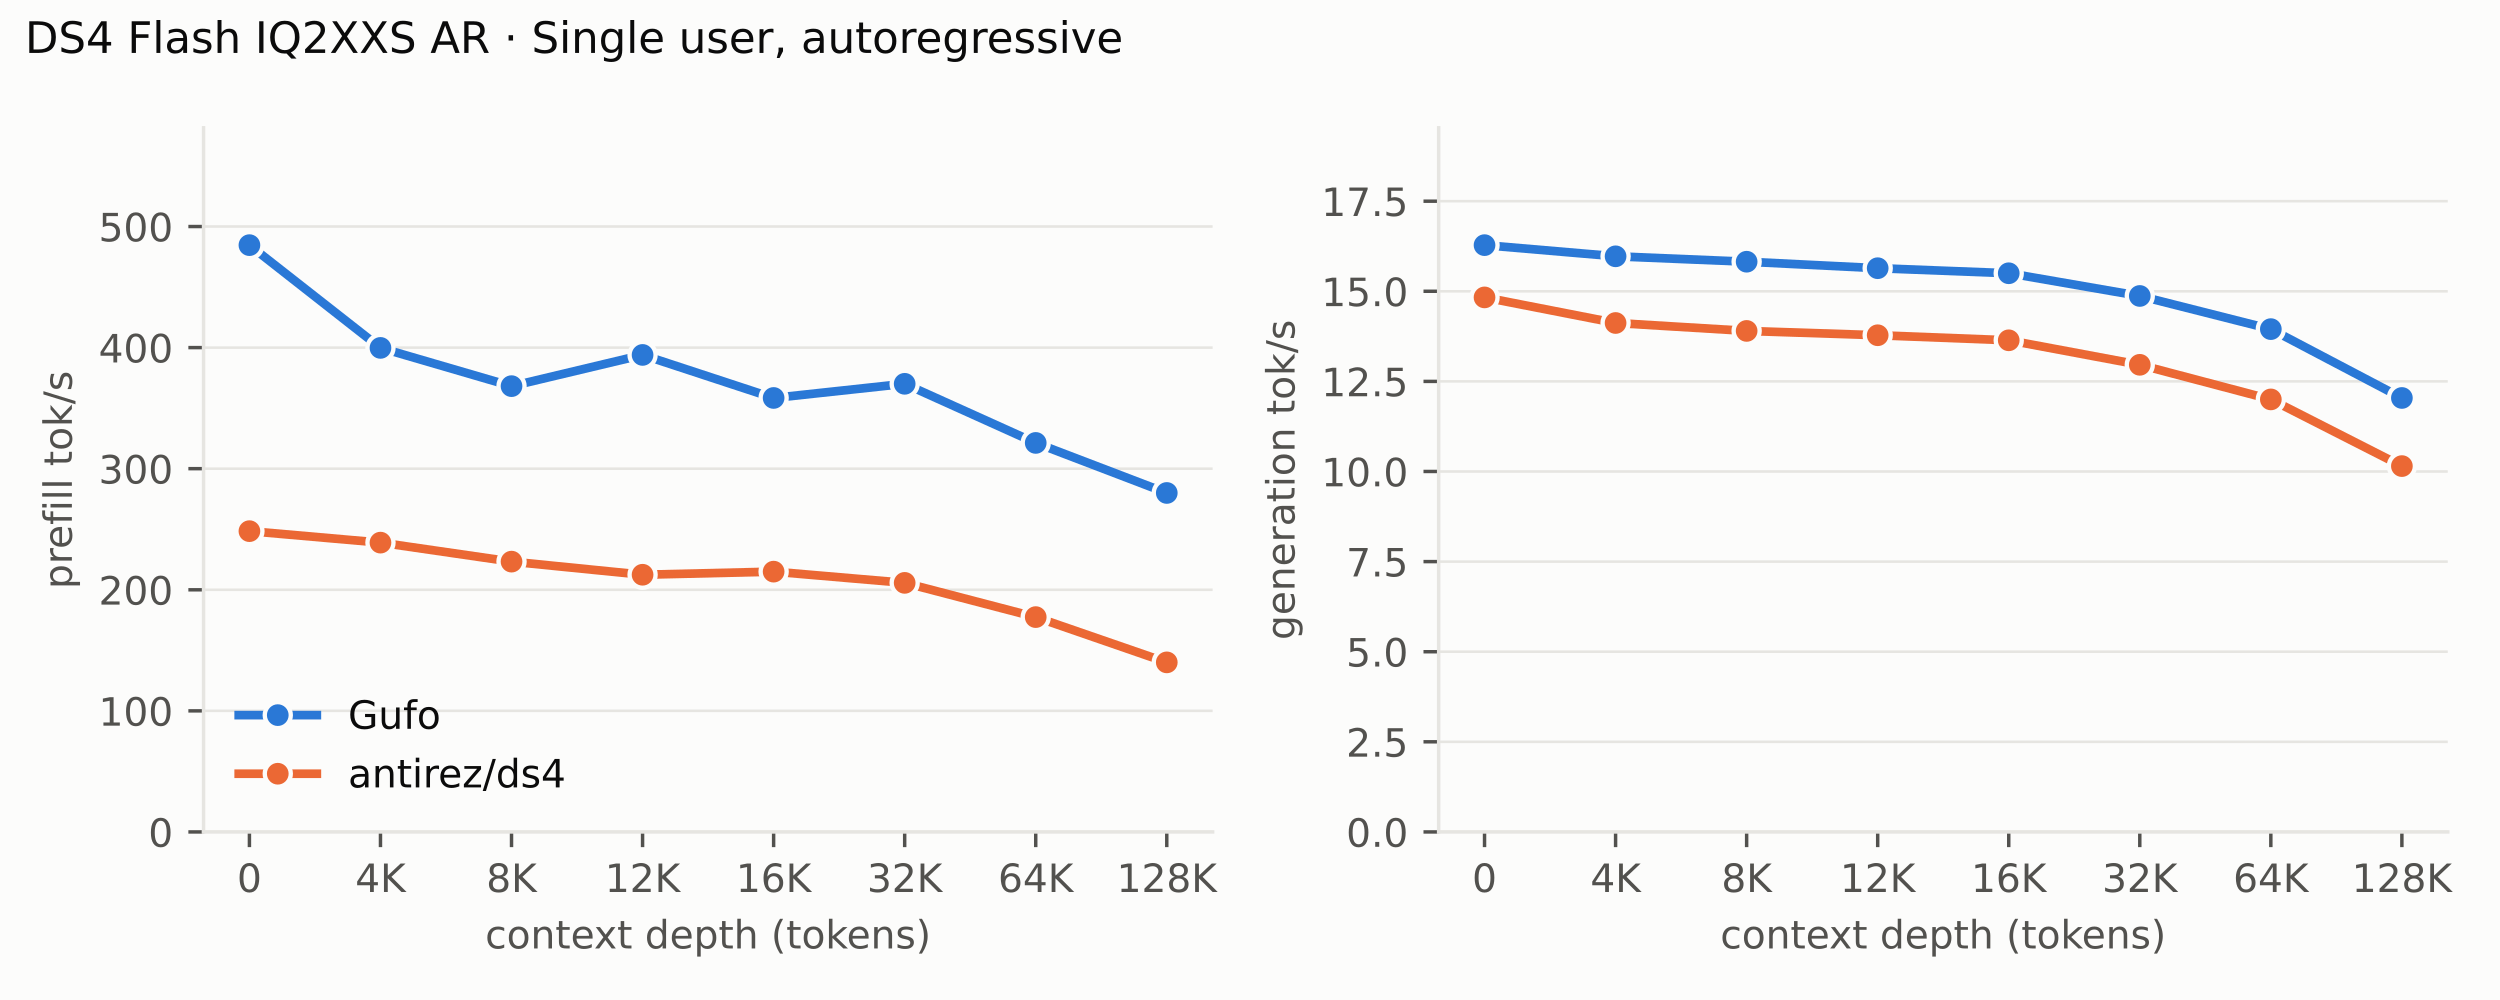
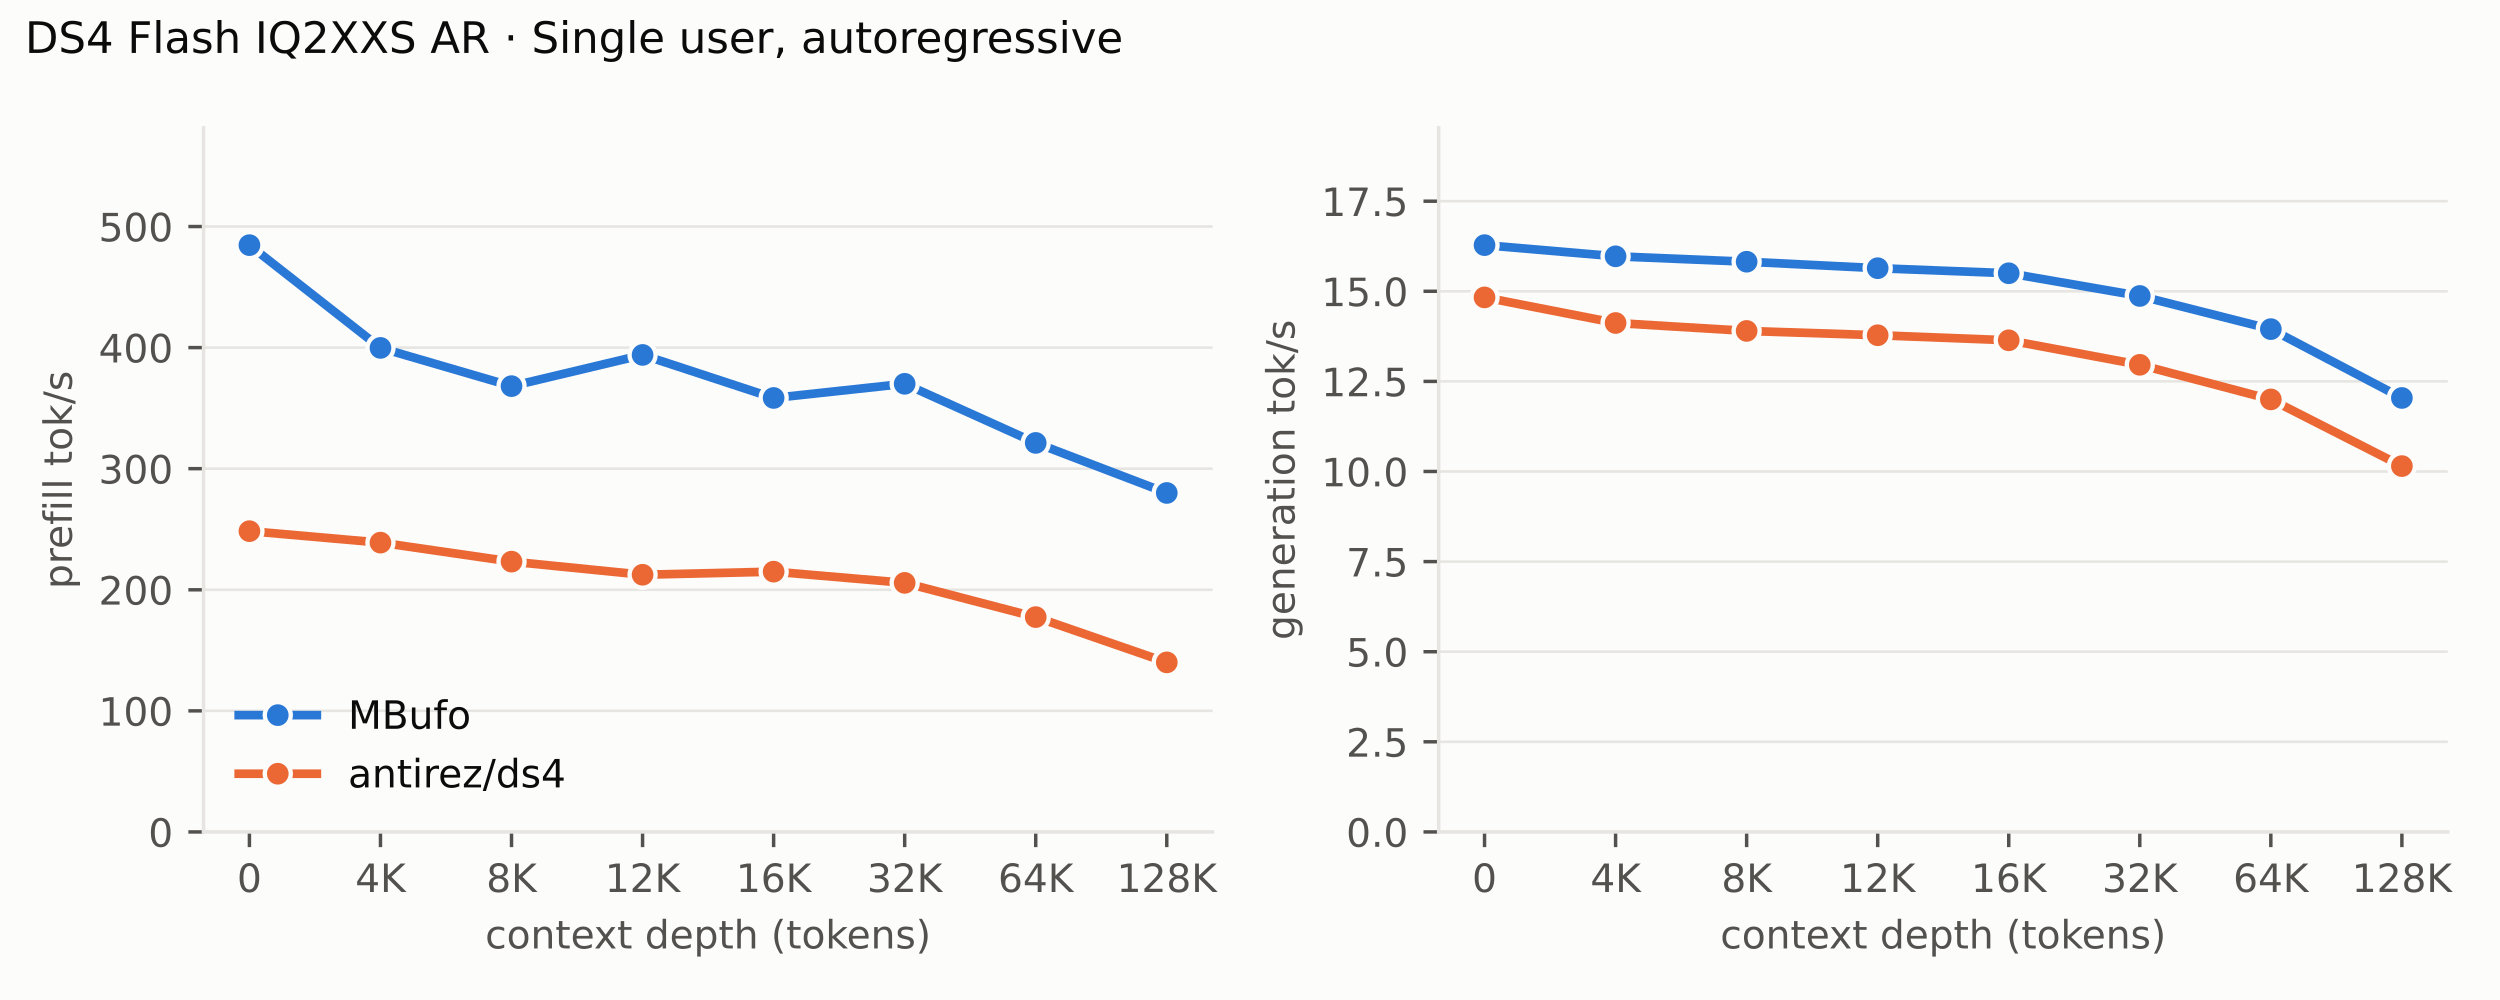
<svg xmlns="http://www.w3.org/2000/svg" xmlns:xlink="http://www.w3.org/1999/xlink" width="576pt" height="230.4pt" viewBox="0 0 576 230.4" version="1.1">
  <defs>
    <style type="text/css">*{stroke-linejoin: round; stroke-linecap: butt}</style>
  </defs>
  <g id="figure_1">
    <g id="patch_1">
      <path d="M 0 230.4 L 576 230.4 L 576 0 L 0 0 z " style="fill: #fcfcfb" />
    </g>
    <g id="axes_1">
      <g id="patch_2">
        <path d="M 46.899 191.679 L 279.393 191.679 L 279.393 29.441 L 46.899 29.441 z " style="fill: #fcfcfb" />
      </g>
      <g id="matplotlib.axis_1">
        <g id="xtick_1">
          <g id="line2d_1">
            <defs>
              <path id="m1ebf051f68" d="M 0 0 L 0 3.5 " style="stroke: #52514e; stroke-width: 0.8" />
            </defs>
            <g>
              <use xlink:href="#m1ebf051f68" x="57.467" y="191.679" style="fill: #52514e; stroke: #52514e; stroke-width: 0.8" />
            </g>
          </g>
          <g id="text_1">
            <text style="font-size: 9px; font-family: 'DejaVu Sans', 'Bitstream Vera Sans', 'Computer Modern Sans Serif', 'Lucida Grande', 'Verdana', 'Geneva', 'Lucid', 'Arial', 'Helvetica', 'Avant Garde', sans-serif; text-anchor: middle; fill: #52514e" x="57.467" y="205.517" transform="rotate(-0 57.46732 205.5172)">0</text>
          </g>
        </g>
        <g id="xtick_2">
          <g id="line2d_2">
            <g>
              <use xlink:href="#m1ebf051f68" x="87.661" y="191.679" style="fill: #52514e; stroke: #52514e; stroke-width: 0.8" />
            </g>
          </g>
          <g id="text_2">
            <text style="font-size: 9px; font-family: 'DejaVu Sans', 'Bitstream Vera Sans', 'Computer Modern Sans Serif', 'Lucida Grande', 'Verdana', 'Geneva', 'Lucid', 'Arial', 'Helvetica', 'Avant Garde', sans-serif; text-anchor: middle; fill: #52514e" x="87.661" y="205.517" transform="rotate(-0 87.66124 205.5172)">4K</text>
          </g>
        </g>
        <g id="xtick_3">
          <g id="line2d_3">
            <g>
              <use xlink:href="#m1ebf051f68" x="117.855" y="191.679" style="fill: #52514e; stroke: #52514e; stroke-width: 0.8" />
            </g>
          </g>
          <g id="text_3">
            <text style="font-size: 9px; font-family: 'DejaVu Sans', 'Bitstream Vera Sans', 'Computer Modern Sans Serif', 'Lucida Grande', 'Verdana', 'Geneva', 'Lucid', 'Arial', 'Helvetica', 'Avant Garde', sans-serif; text-anchor: middle; fill: #52514e" x="117.855" y="205.517" transform="rotate(-0 117.8552 205.5172)">8K</text>
          </g>
        </g>
        <g id="xtick_4">
          <g id="line2d_4">
            <g>
              <use xlink:href="#m1ebf051f68" x="148.049" y="191.679" style="fill: #52514e; stroke: #52514e; stroke-width: 0.8" />
            </g>
          </g>
          <g id="text_4">
            <text style="font-size: 9px; font-family: 'DejaVu Sans', 'Bitstream Vera Sans', 'Computer Modern Sans Serif', 'Lucida Grande', 'Verdana', 'Geneva', 'Lucid', 'Arial', 'Helvetica', 'Avant Garde', sans-serif; text-anchor: middle; fill: #52514e" x="148.049" y="205.517" transform="rotate(-0 148.0491 205.5172)">12K</text>
          </g>
        </g>
        <g id="xtick_5">
          <g id="line2d_5">
            <g>
              <use xlink:href="#m1ebf051f68" x="178.243" y="191.679" style="fill: #52514e; stroke: #52514e; stroke-width: 0.8" />
            </g>
          </g>
          <g id="text_5">
            <text style="font-size: 9px; font-family: 'DejaVu Sans', 'Bitstream Vera Sans', 'Computer Modern Sans Serif', 'Lucida Grande', 'Verdana', 'Geneva', 'Lucid', 'Arial', 'Helvetica', 'Avant Garde', sans-serif; text-anchor: middle; fill: #52514e" x="178.243" y="205.517" transform="rotate(-0 178.243 205.5172)">16K</text>
          </g>
        </g>
        <g id="xtick_6">
          <g id="line2d_6">
            <g>
              <use xlink:href="#m1ebf051f68" x="208.437" y="191.679" style="fill: #52514e; stroke: #52514e; stroke-width: 0.8" />
            </g>
          </g>
          <g id="text_6">
            <text style="font-size: 9px; font-family: 'DejaVu Sans', 'Bitstream Vera Sans', 'Computer Modern Sans Serif', 'Lucida Grande', 'Verdana', 'Geneva', 'Lucid', 'Arial', 'Helvetica', 'Avant Garde', sans-serif; text-anchor: middle; fill: #52514e" x="208.437" y="205.517" transform="rotate(-0 208.4369 205.5172)">32K</text>
          </g>
        </g>
        <g id="xtick_7">
          <g id="line2d_7">
            <g>
              <use xlink:href="#m1ebf051f68" x="238.631" y="191.679" style="fill: #52514e; stroke: #52514e; stroke-width: 0.8" />
            </g>
          </g>
          <g id="text_7">
            <text style="font-size: 9px; font-family: 'DejaVu Sans', 'Bitstream Vera Sans', 'Computer Modern Sans Serif', 'Lucida Grande', 'Verdana', 'Geneva', 'Lucid', 'Arial', 'Helvetica', 'Avant Garde', sans-serif; text-anchor: middle; fill: #52514e" x="238.631" y="205.517" transform="rotate(-0 238.6308 205.5172)">64K</text>
          </g>
        </g>
        <g id="xtick_8">
          <g id="line2d_8">
            <g>
              <use xlink:href="#m1ebf051f68" x="268.825" y="191.679" style="fill: #52514e; stroke: #52514e; stroke-width: 0.8" />
            </g>
          </g>
          <g id="text_8">
            <text style="font-size: 9px; font-family: 'DejaVu Sans', 'Bitstream Vera Sans', 'Computer Modern Sans Serif', 'Lucida Grande', 'Verdana', 'Geneva', 'Lucid', 'Arial', 'Helvetica', 'Avant Garde', sans-serif; text-anchor: middle; fill: #52514e" x="268.825" y="205.517" transform="rotate(-0 268.8247 205.5172)">128K</text>
          </g>
        </g>
        <g id="text_9">
          <text style="font-size: 9px; font-family: 'DejaVu Sans', 'Bitstream Vera Sans', 'Computer Modern Sans Serif', 'Lucida Grande', 'Verdana', 'Geneva', 'Lucid', 'Arial', 'Helvetica', 'Avant Garde', sans-serif; text-anchor: middle; fill: #52514e" x="163.146" y="218.518" transform="rotate(-0 163.146 218.5179)">context depth (tokens)</text>
        </g>
      </g>
      <g id="matplotlib.axis_2">
        <g id="ytick_1">
          <g id="line2d_9">
            <path d="M 46.899 191.679 L 279.393 191.679 " clip-path="url(#pe9847d3351)" style="fill: none; stroke: #e6e5e1; stroke-width: 0.6; stroke-linecap: square" />
          </g>
          <g id="line2d_10">
            <defs>
              <path id="m680e5b1e24" d="M 0 0 L -3.5 0 " style="stroke: #52514e; stroke-width: 0.8" />
            </defs>
            <g>
              <use xlink:href="#m680e5b1e24" x="46.899" y="191.679" style="fill: #52514e; stroke: #52514e; stroke-width: 0.8" />
            </g>
          </g>
          <g id="text_10">
            <text style="font-size: 9px; font-family: 'DejaVu Sans', 'Bitstream Vera Sans', 'Computer Modern Sans Serif', 'Lucida Grande', 'Verdana', 'Geneva', 'Lucid', 'Arial', 'Helvetica', 'Avant Garde', sans-serif; text-anchor: end; fill: #52514e" x="39.899" y="195.098" transform="rotate(-0 39.89945 195.0982)">0</text>
          </g>
        </g>
        <g id="ytick_2">
          <g id="line2d_11">
            <path d="M 46.899 163.781 L 279.393 163.781 " clip-path="url(#pe9847d3351)" style="fill: none; stroke: #e6e5e1; stroke-width: 0.6; stroke-linecap: square" />
          </g>
          <g id="line2d_12">
            <g>
              <use xlink:href="#m680e5b1e24" x="46.899" y="163.781" style="fill: #52514e; stroke: #52514e; stroke-width: 0.8" />
            </g>
          </g>
          <g id="text_11">
            <text style="font-size: 9px; font-family: 'DejaVu Sans', 'Bitstream Vera Sans', 'Computer Modern Sans Serif', 'Lucida Grande', 'Verdana', 'Geneva', 'Lucid', 'Arial', 'Helvetica', 'Avant Garde', sans-serif; text-anchor: end; fill: #52514e" x="39.899" y="167.2" transform="rotate(-0 39.89945 167.2003)">100</text>
          </g>
        </g>
        <g id="ytick_3">
          <g id="line2d_13">
            <path d="M 46.899 135.884 L 279.393 135.884 " clip-path="url(#pe9847d3351)" style="fill: none; stroke: #e6e5e1; stroke-width: 0.6; stroke-linecap: square" />
          </g>
          <g id="line2d_14">
            <g>
              <use xlink:href="#m680e5b1e24" x="46.899" y="135.884" style="fill: #52514e; stroke: #52514e; stroke-width: 0.8" />
            </g>
          </g>
          <g id="text_12">
            <text style="font-size: 9px; font-family: 'DejaVu Sans', 'Bitstream Vera Sans', 'Computer Modern Sans Serif', 'Lucida Grande', 'Verdana', 'Geneva', 'Lucid', 'Arial', 'Helvetica', 'Avant Garde', sans-serif; text-anchor: end; fill: #52514e" x="39.899" y="139.302" transform="rotate(-0 39.89945 139.3025)">200</text>
          </g>
        </g>
        <g id="ytick_4">
          <g id="line2d_15">
            <path d="M 46.899 107.986 L 279.393 107.986 " clip-path="url(#pe9847d3351)" style="fill: none; stroke: #e6e5e1; stroke-width: 0.6; stroke-linecap: square" />
          </g>
          <g id="line2d_16">
            <g>
              <use xlink:href="#m680e5b1e24" x="46.899" y="107.986" style="fill: #52514e; stroke: #52514e; stroke-width: 0.8" />
            </g>
          </g>
          <g id="text_13">
            <text style="font-size: 9px; font-family: 'DejaVu Sans', 'Bitstream Vera Sans', 'Computer Modern Sans Serif', 'Lucida Grande', 'Verdana', 'Geneva', 'Lucid', 'Arial', 'Helvetica', 'Avant Garde', sans-serif; text-anchor: end; fill: #52514e" x="39.899" y="111.405" transform="rotate(-0 39.89945 111.4046)">300</text>
          </g>
        </g>
        <g id="ytick_5">
          <g id="line2d_17">
            <path d="M 46.899 80.088 L 279.393 80.088 " clip-path="url(#pe9847d3351)" style="fill: none; stroke: #e6e5e1; stroke-width: 0.6; stroke-linecap: square" />
          </g>
          <g id="line2d_18">
            <g>
              <use xlink:href="#m680e5b1e24" x="46.899" y="80.088" style="fill: #52514e; stroke: #52514e; stroke-width: 0.8" />
            </g>
          </g>
          <g id="text_14">
            <text style="font-size: 9px; font-family: 'DejaVu Sans', 'Bitstream Vera Sans', 'Computer Modern Sans Serif', 'Lucida Grande', 'Verdana', 'Geneva', 'Lucid', 'Arial', 'Helvetica', 'Avant Garde', sans-serif; text-anchor: end; fill: #52514e" x="39.899" y="83.507" transform="rotate(-0 39.89945 83.50668)">400</text>
          </g>
        </g>
        <g id="ytick_6">
          <g id="line2d_19">
            <path d="M 46.899 52.19 L 279.393 52.19 " clip-path="url(#pe9847d3351)" style="fill: none; stroke: #e6e5e1; stroke-width: 0.6; stroke-linecap: square" />
          </g>
          <g id="line2d_20">
            <g>
              <use xlink:href="#m680e5b1e24" x="46.899" y="52.19" style="fill: #52514e; stroke: #52514e; stroke-width: 0.8" />
            </g>
          </g>
          <g id="text_15">
            <text style="font-size: 9px; font-family: 'DejaVu Sans', 'Bitstream Vera Sans', 'Computer Modern Sans Serif', 'Lucida Grande', 'Verdana', 'Geneva', 'Lucid', 'Arial', 'Helvetica', 'Avant Garde', sans-serif; text-anchor: end; fill: #52514e" x="39.899" y="55.609" transform="rotate(-0 39.89945 55.60878)">500</text>
          </g>
        </g>
        <g id="text_16">
          <text style="font-size: 9px; font-family: 'DejaVu Sans', 'Bitstream Vera Sans', 'Computer Modern Sans Serif', 'Lucida Grande', 'Verdana', 'Geneva', 'Lucid', 'Arial', 'Helvetica', 'Avant Garde', sans-serif; text-anchor: middle; fill: #52514e" x="16.559" y="110.56" transform="rotate(-90 16.55859 110.56)">prefill tok/s</text>
        </g>
      </g>
      <g id="line2d_21">
        <path d="M 57.467 56.481 L 87.661 80.157 L 117.855 88.968 L 148.049 81.776 L 178.243 91.69 L 208.437 88.429 L 238.631 102.049 L 268.825 113.579 " clip-path="url(#pe9847d3351)" style="fill: none; stroke: #2a78d6; stroke-width: 2; stroke-linecap: square" />
        <defs>
          <path id="m91930ba968" d="M 0 3 C 0.796 3 1.559 2.684 2.121 2.121 C 2.684 1.559 3 0.796 3 0 C 3 -0.796 2.684 -1.559 2.121 -2.121 C 1.559 -2.684 0.796 -3 0 -3 C -0.796 -3 -1.559 -2.684 -2.121 -2.121 C -2.684 -1.559 -3 -0.796 -3 0 C -3 0.796 -2.684 1.559 -2.121 2.121 C -1.559 2.684 -0.796 3 0 3 z " style="stroke: #fcfcfb" />
        </defs>
        <g clip-path="url(#pe9847d3351)">
          <use xlink:href="#m91930ba968" x="57.467" y="56.481" style="fill: #2a78d6; stroke: #fcfcfb" />
          <use xlink:href="#m91930ba968" x="87.661" y="80.157" style="fill: #2a78d6; stroke: #fcfcfb" />
          <use xlink:href="#m91930ba968" x="117.855" y="88.968" style="fill: #2a78d6; stroke: #fcfcfb" />
          <use xlink:href="#m91930ba968" x="148.049" y="81.776" style="fill: #2a78d6; stroke: #fcfcfb" />
          <use xlink:href="#m91930ba968" x="178.243" y="91.69" style="fill: #2a78d6; stroke: #fcfcfb" />
          <use xlink:href="#m91930ba968" x="208.437" y="88.429" style="fill: #2a78d6; stroke: #fcfcfb" />
          <use xlink:href="#m91930ba968" x="238.631" y="102.049" style="fill: #2a78d6; stroke: #fcfcfb" />
          <use xlink:href="#m91930ba968" x="268.825" y="113.579" style="fill: #2a78d6; stroke: #fcfcfb" />
        </g>
      </g>
      <g id="line2d_22">
        <path d="M 57.467 122.378 L 87.661 125.023 L 117.855 129.4 L 148.049 132.421 L 178.243 131.707 L 208.437 134.293 L 238.631 142.18 L 268.825 152.611 " clip-path="url(#pe9847d3351)" style="fill: none; stroke: #eb6834; stroke-width: 2; stroke-linecap: square" />
        <defs>
          <path id="ma0614988b8" d="M 0 3 C 0.796 3 1.559 2.684 2.121 2.121 C 2.684 1.559 3 0.796 3 0 C 3 -0.796 2.684 -1.559 2.121 -2.121 C 1.559 -2.684 0.796 -3 0 -3 C -0.796 -3 -1.559 -2.684 -2.121 -2.121 C -2.684 -1.559 -3 -0.796 -3 0 C -3 0.796 -2.684 1.559 -2.121 2.121 C -1.559 2.684 -0.796 3 0 3 z " style="stroke: #fcfcfb" />
        </defs>
        <g clip-path="url(#pe9847d3351)">
          <use xlink:href="#ma0614988b8" x="57.467" y="122.378" style="fill: #eb6834; stroke: #fcfcfb" />
          <use xlink:href="#ma0614988b8" x="87.661" y="125.023" style="fill: #eb6834; stroke: #fcfcfb" />
          <use xlink:href="#ma0614988b8" x="117.855" y="129.4" style="fill: #eb6834; stroke: #fcfcfb" />
          <use xlink:href="#ma0614988b8" x="148.049" y="132.421" style="fill: #eb6834; stroke: #fcfcfb" />
          <use xlink:href="#ma0614988b8" x="178.243" y="131.707" style="fill: #eb6834; stroke: #fcfcfb" />
          <use xlink:href="#ma0614988b8" x="208.437" y="134.293" style="fill: #eb6834; stroke: #fcfcfb" />
          <use xlink:href="#ma0614988b8" x="238.631" y="142.18" style="fill: #eb6834; stroke: #fcfcfb" />
          <use xlink:href="#ma0614988b8" x="268.825" y="152.611" style="fill: #eb6834; stroke: #fcfcfb" />
        </g>
      </g>
      <g id="patch_3">
        <path d="M 46.899 191.679 L 46.899 29.441 " style="fill: none; stroke: #e6e5e1; stroke-width: 0.8; stroke-linejoin: miter; stroke-linecap: square" />
      </g>
      <g id="patch_4">
        <path d="M 46.899 191.679 L 279.393 191.679 " style="fill: none; stroke: #e6e5e1; stroke-width: 0.8; stroke-linejoin: miter; stroke-linecap: square" />
      </g>
      <g id="legend_1">
        <g id="line2d_23">
          <path d="M 54.999 164.766 L 63.999 164.766 L 72.999 164.766 " style="fill: none; stroke: #2a78d6; stroke-width: 2; stroke-linecap: square" />
          <g>
            <use xlink:href="#m91930ba968" x="63.999" y="164.766" style="fill: #2a78d6; stroke: #fcfcfb" />
          </g>
        </g>
        <g id="text_17">
-           <text style="font-size: 9px; font-family: 'DejaVu Sans', 'Bitstream Vera Sans', 'Computer Modern Sans Serif', 'Lucida Grande', 'Verdana', 'Geneva', 'Lucid', 'Arial', 'Helvetica', 'Avant Garde', sans-serif; text-anchor: start; fill: #0b0b0b" x="80.199" y="167.916" transform="rotate(-0 80.19945 167.9165)">Gufo</text>
+           <text style="font-size: 9px; font-family: 'DejaVu Sans', 'Bitstream Vera Sans', 'Computer Modern Sans Serif', 'Lucida Grande', 'Verdana', 'Geneva', 'Lucid', 'Arial', 'Helvetica', 'Avant Garde', sans-serif; text-anchor: start; fill: #0b0b0b" x="80.199" y="167.916" transform="rotate(-0 80.19945 167.9165)">MBufo</text>
        </g>
        <g id="line2d_24">
          <path d="M 54.999 178.267 L 63.999 178.267 L 72.999 178.267 " style="fill: none; stroke: #eb6834; stroke-width: 2; stroke-linecap: square" />
          <g>
            <use xlink:href="#ma0614988b8" x="63.999" y="178.267" style="fill: #eb6834; stroke: #fcfcfb" />
          </g>
        </g>
        <g id="text_18">
          <text style="font-size: 9px; font-family: 'DejaVu Sans', 'Bitstream Vera Sans', 'Computer Modern Sans Serif', 'Lucida Grande', 'Verdana', 'Geneva', 'Lucid', 'Arial', 'Helvetica', 'Avant Garde', sans-serif; text-anchor: start; fill: #0b0b0b" x="80.199" y="181.417" transform="rotate(-0 80.19945 181.4172)">antirez/ds4</text>
        </g>
      </g>
    </g>
    <g id="axes_2">
      <g id="patch_5">
        <path d="M 331.47 191.679 L 563.963 191.679 L 563.963 29.441 L 331.47 29.441 z " style="fill: #fcfcfb" />
      </g>
      <g id="matplotlib.axis_3">
        <g id="xtick_9">
          <g id="line2d_25">
            <g>
              <use xlink:href="#m1ebf051f68" x="342.037" y="191.679" style="fill: #52514e; stroke: #52514e; stroke-width: 0.8" />
            </g>
          </g>
          <g id="text_19">
            <text style="font-size: 9px; font-family: 'DejaVu Sans', 'Bitstream Vera Sans', 'Computer Modern Sans Serif', 'Lucida Grande', 'Verdana', 'Geneva', 'Lucid', 'Arial', 'Helvetica', 'Avant Garde', sans-serif; text-anchor: middle; fill: #52514e" x="342.037" y="205.517" transform="rotate(-0 342.0375 205.5172)">0</text>
          </g>
        </g>
        <g id="xtick_10">
          <g id="line2d_26">
            <g>
              <use xlink:href="#m1ebf051f68" x="372.231" y="191.679" style="fill: #52514e; stroke: #52514e; stroke-width: 0.8" />
            </g>
          </g>
          <g id="text_20">
            <text style="font-size: 9px; font-family: 'DejaVu Sans', 'Bitstream Vera Sans', 'Computer Modern Sans Serif', 'Lucida Grande', 'Verdana', 'Geneva', 'Lucid', 'Arial', 'Helvetica', 'Avant Garde', sans-serif; text-anchor: middle; fill: #52514e" x="372.231" y="205.517" transform="rotate(-0 372.2314 205.5172)">4K</text>
          </g>
        </g>
        <g id="xtick_11">
          <g id="line2d_27">
            <g>
              <use xlink:href="#m1ebf051f68" x="402.425" y="191.679" style="fill: #52514e; stroke: #52514e; stroke-width: 0.8" />
            </g>
          </g>
          <g id="text_21">
            <text style="font-size: 9px; font-family: 'DejaVu Sans', 'Bitstream Vera Sans', 'Computer Modern Sans Serif', 'Lucida Grande', 'Verdana', 'Geneva', 'Lucid', 'Arial', 'Helvetica', 'Avant Garde', sans-serif; text-anchor: middle; fill: #52514e" x="402.425" y="205.517" transform="rotate(-0 402.4253 205.5172)">8K</text>
          </g>
        </g>
        <g id="xtick_12">
          <g id="line2d_28">
            <g>
              <use xlink:href="#m1ebf051f68" x="432.619" y="191.679" style="fill: #52514e; stroke: #52514e; stroke-width: 0.8" />
            </g>
          </g>
          <g id="text_22">
            <text style="font-size: 9px; font-family: 'DejaVu Sans', 'Bitstream Vera Sans', 'Computer Modern Sans Serif', 'Lucida Grande', 'Verdana', 'Geneva', 'Lucid', 'Arial', 'Helvetica', 'Avant Garde', sans-serif; text-anchor: middle; fill: #52514e" x="432.619" y="205.517" transform="rotate(-0 432.6192 205.5172)">12K</text>
          </g>
        </g>
        <g id="xtick_13">
          <g id="line2d_29">
            <g>
              <use xlink:href="#m1ebf051f68" x="462.813" y="191.679" style="fill: #52514e; stroke: #52514e; stroke-width: 0.8" />
            </g>
          </g>
          <g id="text_23">
            <text style="font-size: 9px; font-family: 'DejaVu Sans', 'Bitstream Vera Sans', 'Computer Modern Sans Serif', 'Lucida Grande', 'Verdana', 'Geneva', 'Lucid', 'Arial', 'Helvetica', 'Avant Garde', sans-serif; text-anchor: middle; fill: #52514e" x="462.813" y="205.517" transform="rotate(-0 462.8131 205.5172)">16K</text>
          </g>
        </g>
        <g id="xtick_14">
          <g id="line2d_30">
            <g>
              <use xlink:href="#m1ebf051f68" x="493.007" y="191.679" style="fill: #52514e; stroke: #52514e; stroke-width: 0.8" />
            </g>
          </g>
          <g id="text_24">
            <text style="font-size: 9px; font-family: 'DejaVu Sans', 'Bitstream Vera Sans', 'Computer Modern Sans Serif', 'Lucida Grande', 'Verdana', 'Geneva', 'Lucid', 'Arial', 'Helvetica', 'Avant Garde', sans-serif; text-anchor: middle; fill: #52514e" x="493.007" y="205.517" transform="rotate(-0 493.0071 205.5172)">32K</text>
          </g>
        </g>
        <g id="xtick_15">
          <g id="line2d_31">
            <g>
              <use xlink:href="#m1ebf051f68" x="523.201" y="191.679" style="fill: #52514e; stroke: #52514e; stroke-width: 0.8" />
            </g>
          </g>
          <g id="text_25">
            <text style="font-size: 9px; font-family: 'DejaVu Sans', 'Bitstream Vera Sans', 'Computer Modern Sans Serif', 'Lucida Grande', 'Verdana', 'Geneva', 'Lucid', 'Arial', 'Helvetica', 'Avant Garde', sans-serif; text-anchor: middle; fill: #52514e" x="523.201" y="205.517" transform="rotate(-0 523.201 205.5172)">64K</text>
          </g>
        </g>
        <g id="xtick_16">
          <g id="line2d_32">
            <g>
              <use xlink:href="#m1ebf051f68" x="553.395" y="191.679" style="fill: #52514e; stroke: #52514e; stroke-width: 0.8" />
            </g>
          </g>
          <g id="text_26">
            <text style="font-size: 9px; font-family: 'DejaVu Sans', 'Bitstream Vera Sans', 'Computer Modern Sans Serif', 'Lucida Grande', 'Verdana', 'Geneva', 'Lucid', 'Arial', 'Helvetica', 'Avant Garde', sans-serif; text-anchor: middle; fill: #52514e" x="553.395" y="205.517" transform="rotate(-0 553.3949 205.5172)">128K</text>
          </g>
        </g>
        <g id="text_27">
          <text style="font-size: 9px; font-family: 'DejaVu Sans', 'Bitstream Vera Sans', 'Computer Modern Sans Serif', 'Lucida Grande', 'Verdana', 'Geneva', 'Lucid', 'Arial', 'Helvetica', 'Avant Garde', sans-serif; text-anchor: middle; fill: #52514e" x="447.716" y="218.518" transform="rotate(-0 447.7162 218.5179)">context depth (tokens)</text>
        </g>
      </g>
      <g id="matplotlib.axis_4">
        <g id="ytick_7">
          <g id="line2d_33">
            <path d="M 331.47 191.679 L 563.963 191.679 " clip-path="url(#p9e1df01069)" style="fill: none; stroke: #e6e5e1; stroke-width: 0.6; stroke-linecap: square" />
          </g>
          <g id="line2d_34">
            <g>
              <use xlink:href="#m680e5b1e24" x="331.47" y="191.679" style="fill: #52514e; stroke: #52514e; stroke-width: 0.8" />
            </g>
          </g>
          <g id="text_28">
            <text style="font-size: 9px; font-family: 'DejaVu Sans', 'Bitstream Vera Sans', 'Computer Modern Sans Serif', 'Lucida Grande', 'Verdana', 'Geneva', 'Lucid', 'Arial', 'Helvetica', 'Avant Garde', sans-serif; text-anchor: end; fill: #52514e" x="324.47" y="195.098" transform="rotate(-0 324.4696 195.0982)">0.0</text>
          </g>
        </g>
        <g id="ytick_8">
          <g id="line2d_35">
            <path d="M 331.47 170.918 L 563.963 170.918 " clip-path="url(#p9e1df01069)" style="fill: none; stroke: #e6e5e1; stroke-width: 0.6; stroke-linecap: square" />
          </g>
          <g id="line2d_36">
            <g>
              <use xlink:href="#m680e5b1e24" x="331.47" y="170.918" style="fill: #52514e; stroke: #52514e; stroke-width: 0.8" />
            </g>
          </g>
          <g id="text_29">
            <text style="font-size: 9px; font-family: 'DejaVu Sans', 'Bitstream Vera Sans', 'Computer Modern Sans Serif', 'Lucida Grande', 'Verdana', 'Geneva', 'Lucid', 'Arial', 'Helvetica', 'Avant Garde', sans-serif; text-anchor: end; fill: #52514e" x="324.47" y="174.337" transform="rotate(-0 324.4696 174.3368)">2.5</text>
          </g>
        </g>
        <g id="ytick_9">
          <g id="line2d_37">
            <path d="M 331.47 150.156 L 563.963 150.156 " clip-path="url(#p9e1df01069)" style="fill: none; stroke: #e6e5e1; stroke-width: 0.6; stroke-linecap: square" />
          </g>
          <g id="line2d_38">
            <g>
              <use xlink:href="#m680e5b1e24" x="331.47" y="150.156" style="fill: #52514e; stroke: #52514e; stroke-width: 0.8" />
            </g>
          </g>
          <g id="text_30">
            <text style="font-size: 9px; font-family: 'DejaVu Sans', 'Bitstream Vera Sans', 'Computer Modern Sans Serif', 'Lucida Grande', 'Verdana', 'Geneva', 'Lucid', 'Arial', 'Helvetica', 'Avant Garde', sans-serif; text-anchor: end; fill: #52514e" x="324.47" y="153.575" transform="rotate(-0 324.4696 153.5753)">5.0</text>
          </g>
        </g>
        <g id="ytick_10">
          <g id="line2d_39">
            <path d="M 331.47 129.395 L 563.963 129.395 " clip-path="url(#p9e1df01069)" style="fill: none; stroke: #e6e5e1; stroke-width: 0.6; stroke-linecap: square" />
          </g>
          <g id="line2d_40">
            <g>
              <use xlink:href="#m680e5b1e24" x="331.47" y="129.395" style="fill: #52514e; stroke: #52514e; stroke-width: 0.8" />
            </g>
          </g>
          <g id="text_31">
            <text style="font-size: 9px; font-family: 'DejaVu Sans', 'Bitstream Vera Sans', 'Computer Modern Sans Serif', 'Lucida Grande', 'Verdana', 'Geneva', 'Lucid', 'Arial', 'Helvetica', 'Avant Garde', sans-serif; text-anchor: end; fill: #52514e" x="324.47" y="132.814" transform="rotate(-0 324.4696 132.8138)">7.5</text>
          </g>
        </g>
        <g id="ytick_11">
          <g id="line2d_41">
            <path d="M 331.47 108.633 L 563.963 108.633 " clip-path="url(#p9e1df01069)" style="fill: none; stroke: #e6e5e1; stroke-width: 0.6; stroke-linecap: square" />
          </g>
          <g id="line2d_42">
            <g>
              <use xlink:href="#m680e5b1e24" x="331.47" y="108.633" style="fill: #52514e; stroke: #52514e; stroke-width: 0.8" />
            </g>
          </g>
          <g id="text_32">
            <text style="font-size: 9px; font-family: 'DejaVu Sans', 'Bitstream Vera Sans', 'Computer Modern Sans Serif', 'Lucida Grande', 'Verdana', 'Geneva', 'Lucid', 'Arial', 'Helvetica', 'Avant Garde', sans-serif; text-anchor: end; fill: #52514e" x="324.47" y="112.052" transform="rotate(-0 324.4696 112.0523)">10.0</text>
          </g>
        </g>
        <g id="ytick_12">
          <g id="line2d_43">
            <path d="M 331.47 87.872 L 563.963 87.872 " clip-path="url(#p9e1df01069)" style="fill: none; stroke: #e6e5e1; stroke-width: 0.6; stroke-linecap: square" />
          </g>
          <g id="line2d_44">
            <g>
              <use xlink:href="#m680e5b1e24" x="331.47" y="87.872" style="fill: #52514e; stroke: #52514e; stroke-width: 0.8" />
            </g>
          </g>
          <g id="text_33">
            <text style="font-size: 9px; font-family: 'DejaVu Sans', 'Bitstream Vera Sans', 'Computer Modern Sans Serif', 'Lucida Grande', 'Verdana', 'Geneva', 'Lucid', 'Arial', 'Helvetica', 'Avant Garde', sans-serif; text-anchor: end; fill: #52514e" x="324.47" y="91.291" transform="rotate(-0 324.4696 91.29084)">12.5</text>
          </g>
        </g>
        <g id="ytick_13">
          <g id="line2d_45">
            <path d="M 331.47 67.11 L 563.963 67.11 " clip-path="url(#p9e1df01069)" style="fill: none; stroke: #e6e5e1; stroke-width: 0.6; stroke-linecap: square" />
          </g>
          <g id="line2d_46">
            <g>
              <use xlink:href="#m680e5b1e24" x="331.47" y="67.11" style="fill: #52514e; stroke: #52514e; stroke-width: 0.8" />
            </g>
          </g>
          <g id="text_34">
            <text style="font-size: 9px; font-family: 'DejaVu Sans', 'Bitstream Vera Sans', 'Computer Modern Sans Serif', 'Lucida Grande', 'Verdana', 'Geneva', 'Lucid', 'Arial', 'Helvetica', 'Avant Garde', sans-serif; text-anchor: end; fill: #52514e" x="324.47" y="70.529" transform="rotate(-0 324.4696 70.52936)">15.0</text>
          </g>
        </g>
        <g id="ytick_14">
          <g id="line2d_47">
            <path d="M 331.47 46.349 L 563.963 46.349 " clip-path="url(#p9e1df01069)" style="fill: none; stroke: #e6e5e1; stroke-width: 0.6; stroke-linecap: square" />
          </g>
          <g id="line2d_48">
            <g>
              <use xlink:href="#m680e5b1e24" x="331.47" y="46.349" style="fill: #52514e; stroke: #52514e; stroke-width: 0.8" />
            </g>
          </g>
          <g id="text_35">
            <text style="font-size: 9px; font-family: 'DejaVu Sans', 'Bitstream Vera Sans', 'Computer Modern Sans Serif', 'Lucida Grande', 'Verdana', 'Geneva', 'Lucid', 'Arial', 'Helvetica', 'Avant Garde', sans-serif; text-anchor: end; fill: #52514e" x="324.47" y="49.768" transform="rotate(-0 324.4696 49.76788)">17.5</text>
          </g>
        </g>
        <g id="text_36">
          <text style="font-size: 9px; font-family: 'DejaVu Sans', 'Bitstream Vera Sans', 'Computer Modern Sans Serif', 'Lucida Grande', 'Verdana', 'Geneva', 'Lucid', 'Arial', 'Helvetica', 'Avant Garde', sans-serif; text-anchor: middle; fill: #52514e" x="298.268" y="110.56" transform="rotate(-90 298.2684 110.56)">generation tok/s</text>
        </g>
      </g>
      <g id="line2d_49">
        <path d="M 342.037 56.481 L 372.231 59.055 L 402.425 60.301 L 432.619 61.795 L 462.813 62.958 L 493.007 68.19 L 523.201 75.83 L 553.395 91.692 " clip-path="url(#p9e1df01069)" style="fill: none; stroke: #2a78d6; stroke-width: 2; stroke-linecap: square" />
        <g clip-path="url(#p9e1df01069)">
          <use xlink:href="#m91930ba968" x="342.037" y="56.481" style="fill: #2a78d6; stroke: #fcfcfb" />
          <use xlink:href="#m91930ba968" x="372.231" y="59.055" style="fill: #2a78d6; stroke: #fcfcfb" />
          <use xlink:href="#m91930ba968" x="402.425" y="60.301" style="fill: #2a78d6; stroke: #fcfcfb" />
          <use xlink:href="#m91930ba968" x="432.619" y="61.795" style="fill: #2a78d6; stroke: #fcfcfb" />
          <use xlink:href="#m91930ba968" x="462.813" y="62.958" style="fill: #2a78d6; stroke: #fcfcfb" />
          <use xlink:href="#m91930ba968" x="493.007" y="68.19" style="fill: #2a78d6; stroke: #fcfcfb" />
          <use xlink:href="#m91930ba968" x="523.201" y="75.83" style="fill: #2a78d6; stroke: #fcfcfb" />
          <use xlink:href="#m91930ba968" x="553.395" y="91.692" style="fill: #2a78d6; stroke: #fcfcfb" />
        </g>
      </g>
      <g id="line2d_50">
        <path d="M 342.037 68.522 L 372.231 74.418 L 402.425 76.245 L 432.619 77.242 L 462.813 78.405 L 493.007 84.052 L 523.201 92.024 L 553.395 107.388 " clip-path="url(#p9e1df01069)" style="fill: none; stroke: #eb6834; stroke-width: 2; stroke-linecap: square" />
        <g clip-path="url(#p9e1df01069)">
          <use xlink:href="#ma0614988b8" x="342.037" y="68.522" style="fill: #eb6834; stroke: #fcfcfb" />
          <use xlink:href="#ma0614988b8" x="372.231" y="74.418" style="fill: #eb6834; stroke: #fcfcfb" />
          <use xlink:href="#ma0614988b8" x="402.425" y="76.245" style="fill: #eb6834; stroke: #fcfcfb" />
          <use xlink:href="#ma0614988b8" x="432.619" y="77.242" style="fill: #eb6834; stroke: #fcfcfb" />
          <use xlink:href="#ma0614988b8" x="462.813" y="78.405" style="fill: #eb6834; stroke: #fcfcfb" />
          <use xlink:href="#ma0614988b8" x="493.007" y="84.052" style="fill: #eb6834; stroke: #fcfcfb" />
          <use xlink:href="#ma0614988b8" x="523.201" y="92.024" style="fill: #eb6834; stroke: #fcfcfb" />
          <use xlink:href="#ma0614988b8" x="553.395" y="107.388" style="fill: #eb6834; stroke: #fcfcfb" />
        </g>
      </g>
      <g id="patch_6">
        <path d="M 331.47 191.679 L 331.47 29.441 " style="fill: none; stroke: #e6e5e1; stroke-width: 0.8; stroke-linejoin: miter; stroke-linecap: square" />
      </g>
      <g id="patch_7">
        <path d="M 331.47 191.679 L 563.963 191.679 " style="fill: none; stroke: #e6e5e1; stroke-width: 0.8; stroke-linejoin: miter; stroke-linecap: square" />
      </g>
    </g>
    <g id="text_37">
      <text style="font-size: 10px; font-family: 'DejaVu Sans', 'Bitstream Vera Sans', 'Computer Modern Sans Serif', 'Lucida Grande', 'Verdana', 'Geneva', 'Lucid', 'Arial', 'Helvetica', 'Avant Garde', sans-serif; text-anchor: start; fill: #0b0b0b" x="5.76" y="12.206" transform="rotate(-0 5.76 12.20644)">DS4 Flash IQ2XXS AR · Single user, autoregressive</text>
    </g>
  </g>
  <defs>
    <clipPath id="pe9847d3351">
      <rect x="46.899" y="29.441" width="232.493" height="162.239" />
    </clipPath>
    <clipPath id="p9e1df01069">
      <rect x="331.47" y="29.441" width="232.493" height="162.239" />
    </clipPath>
  </defs>
</svg>
